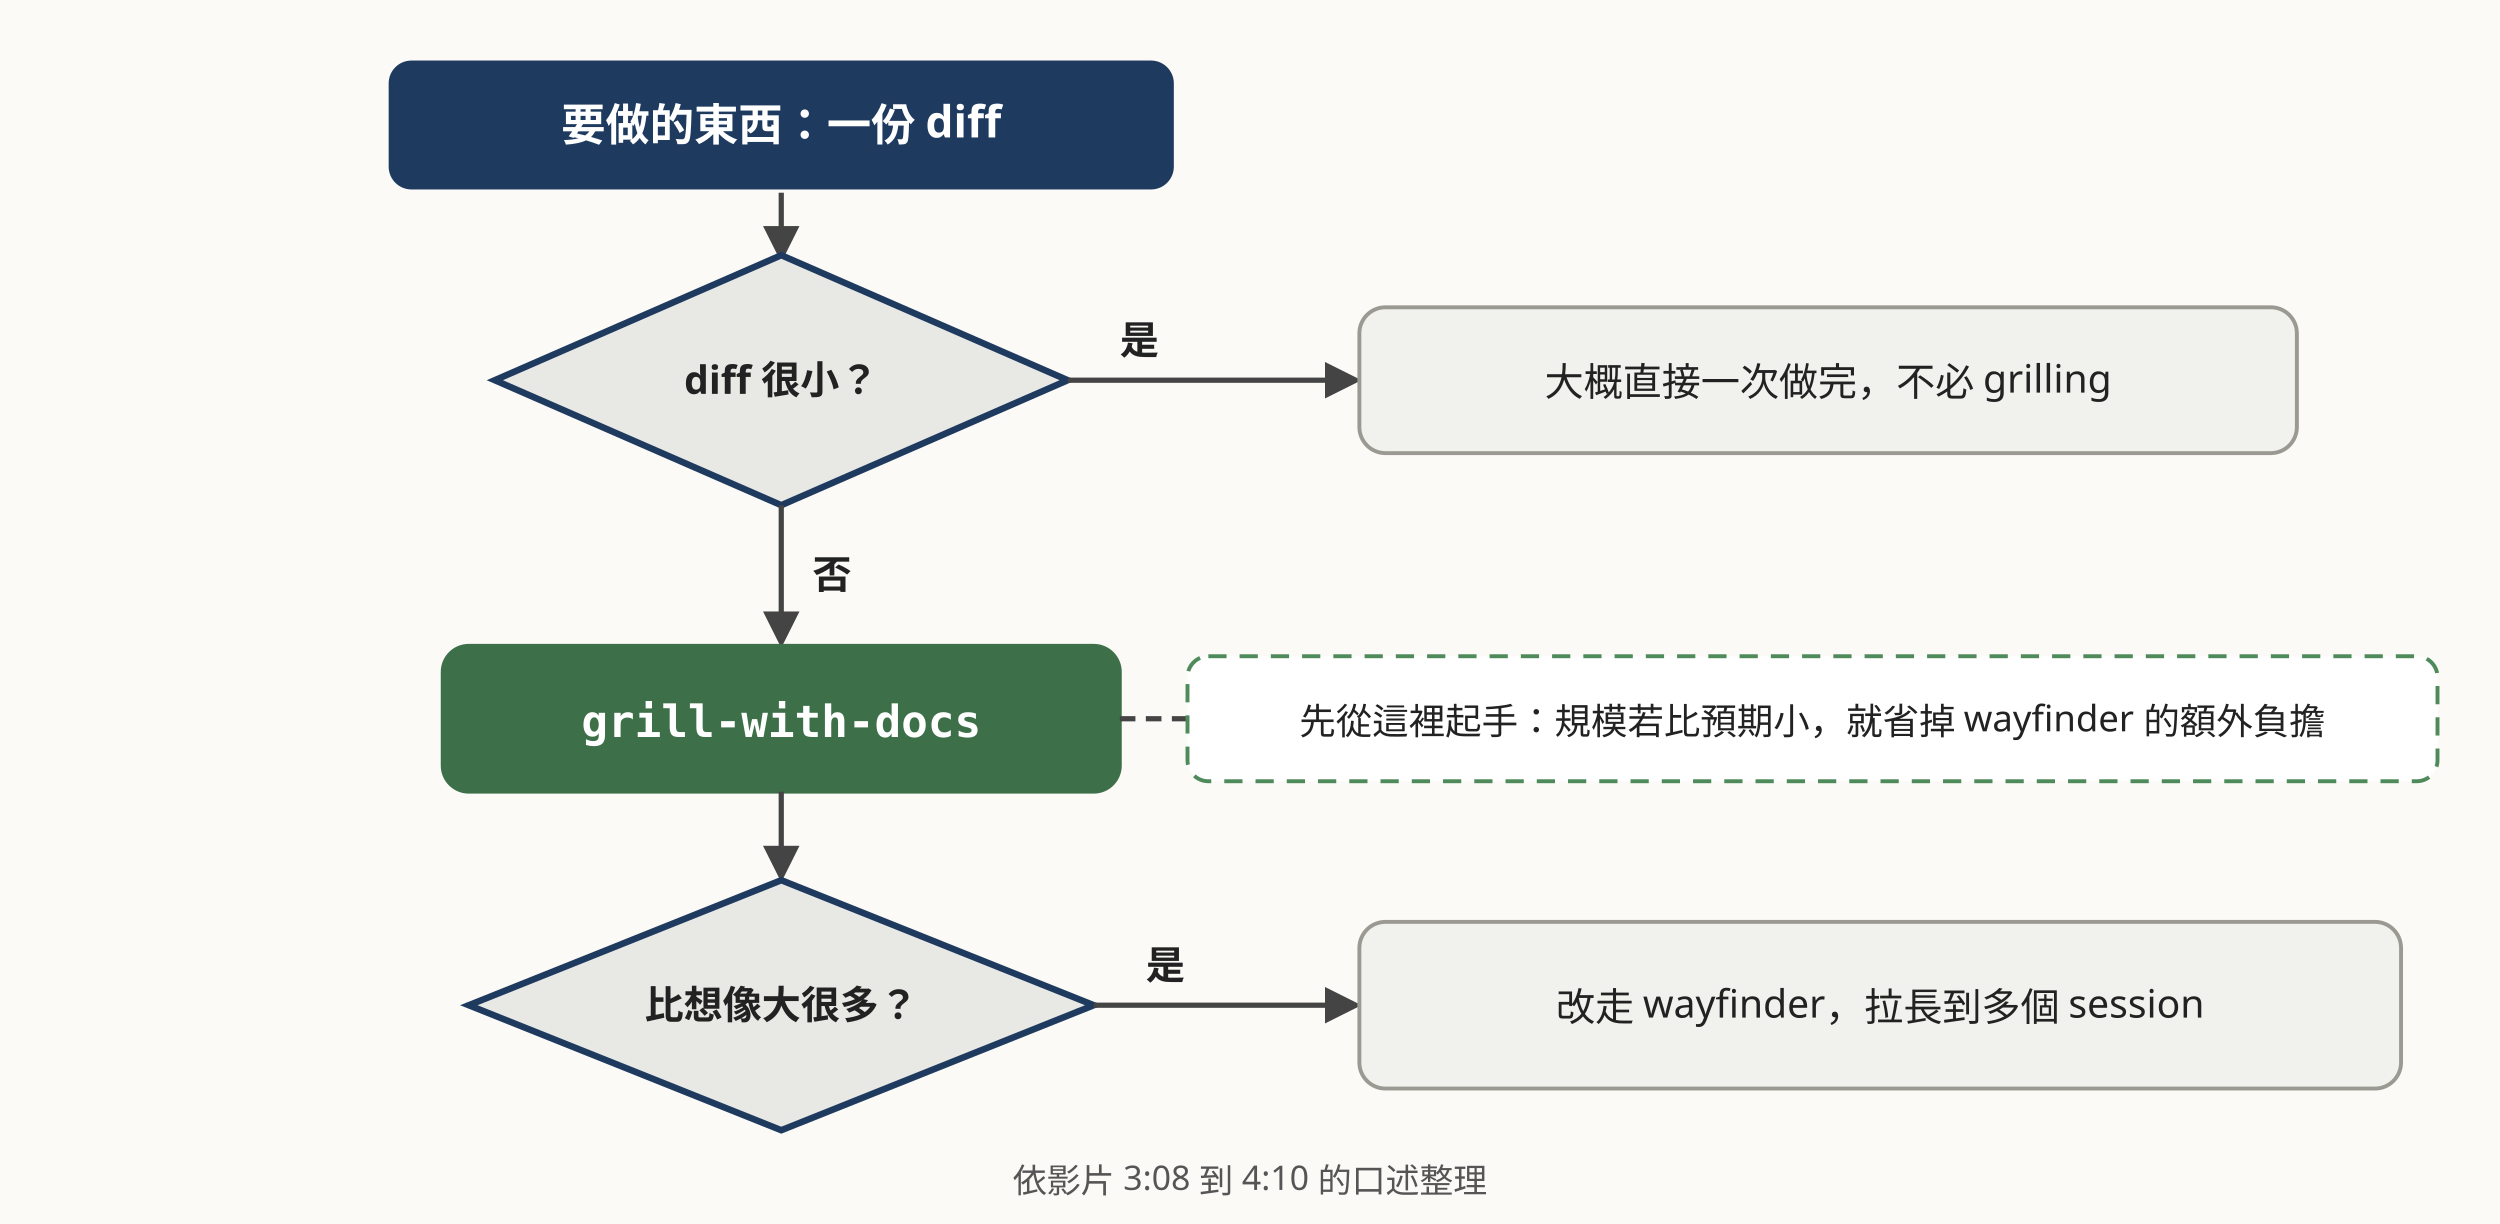
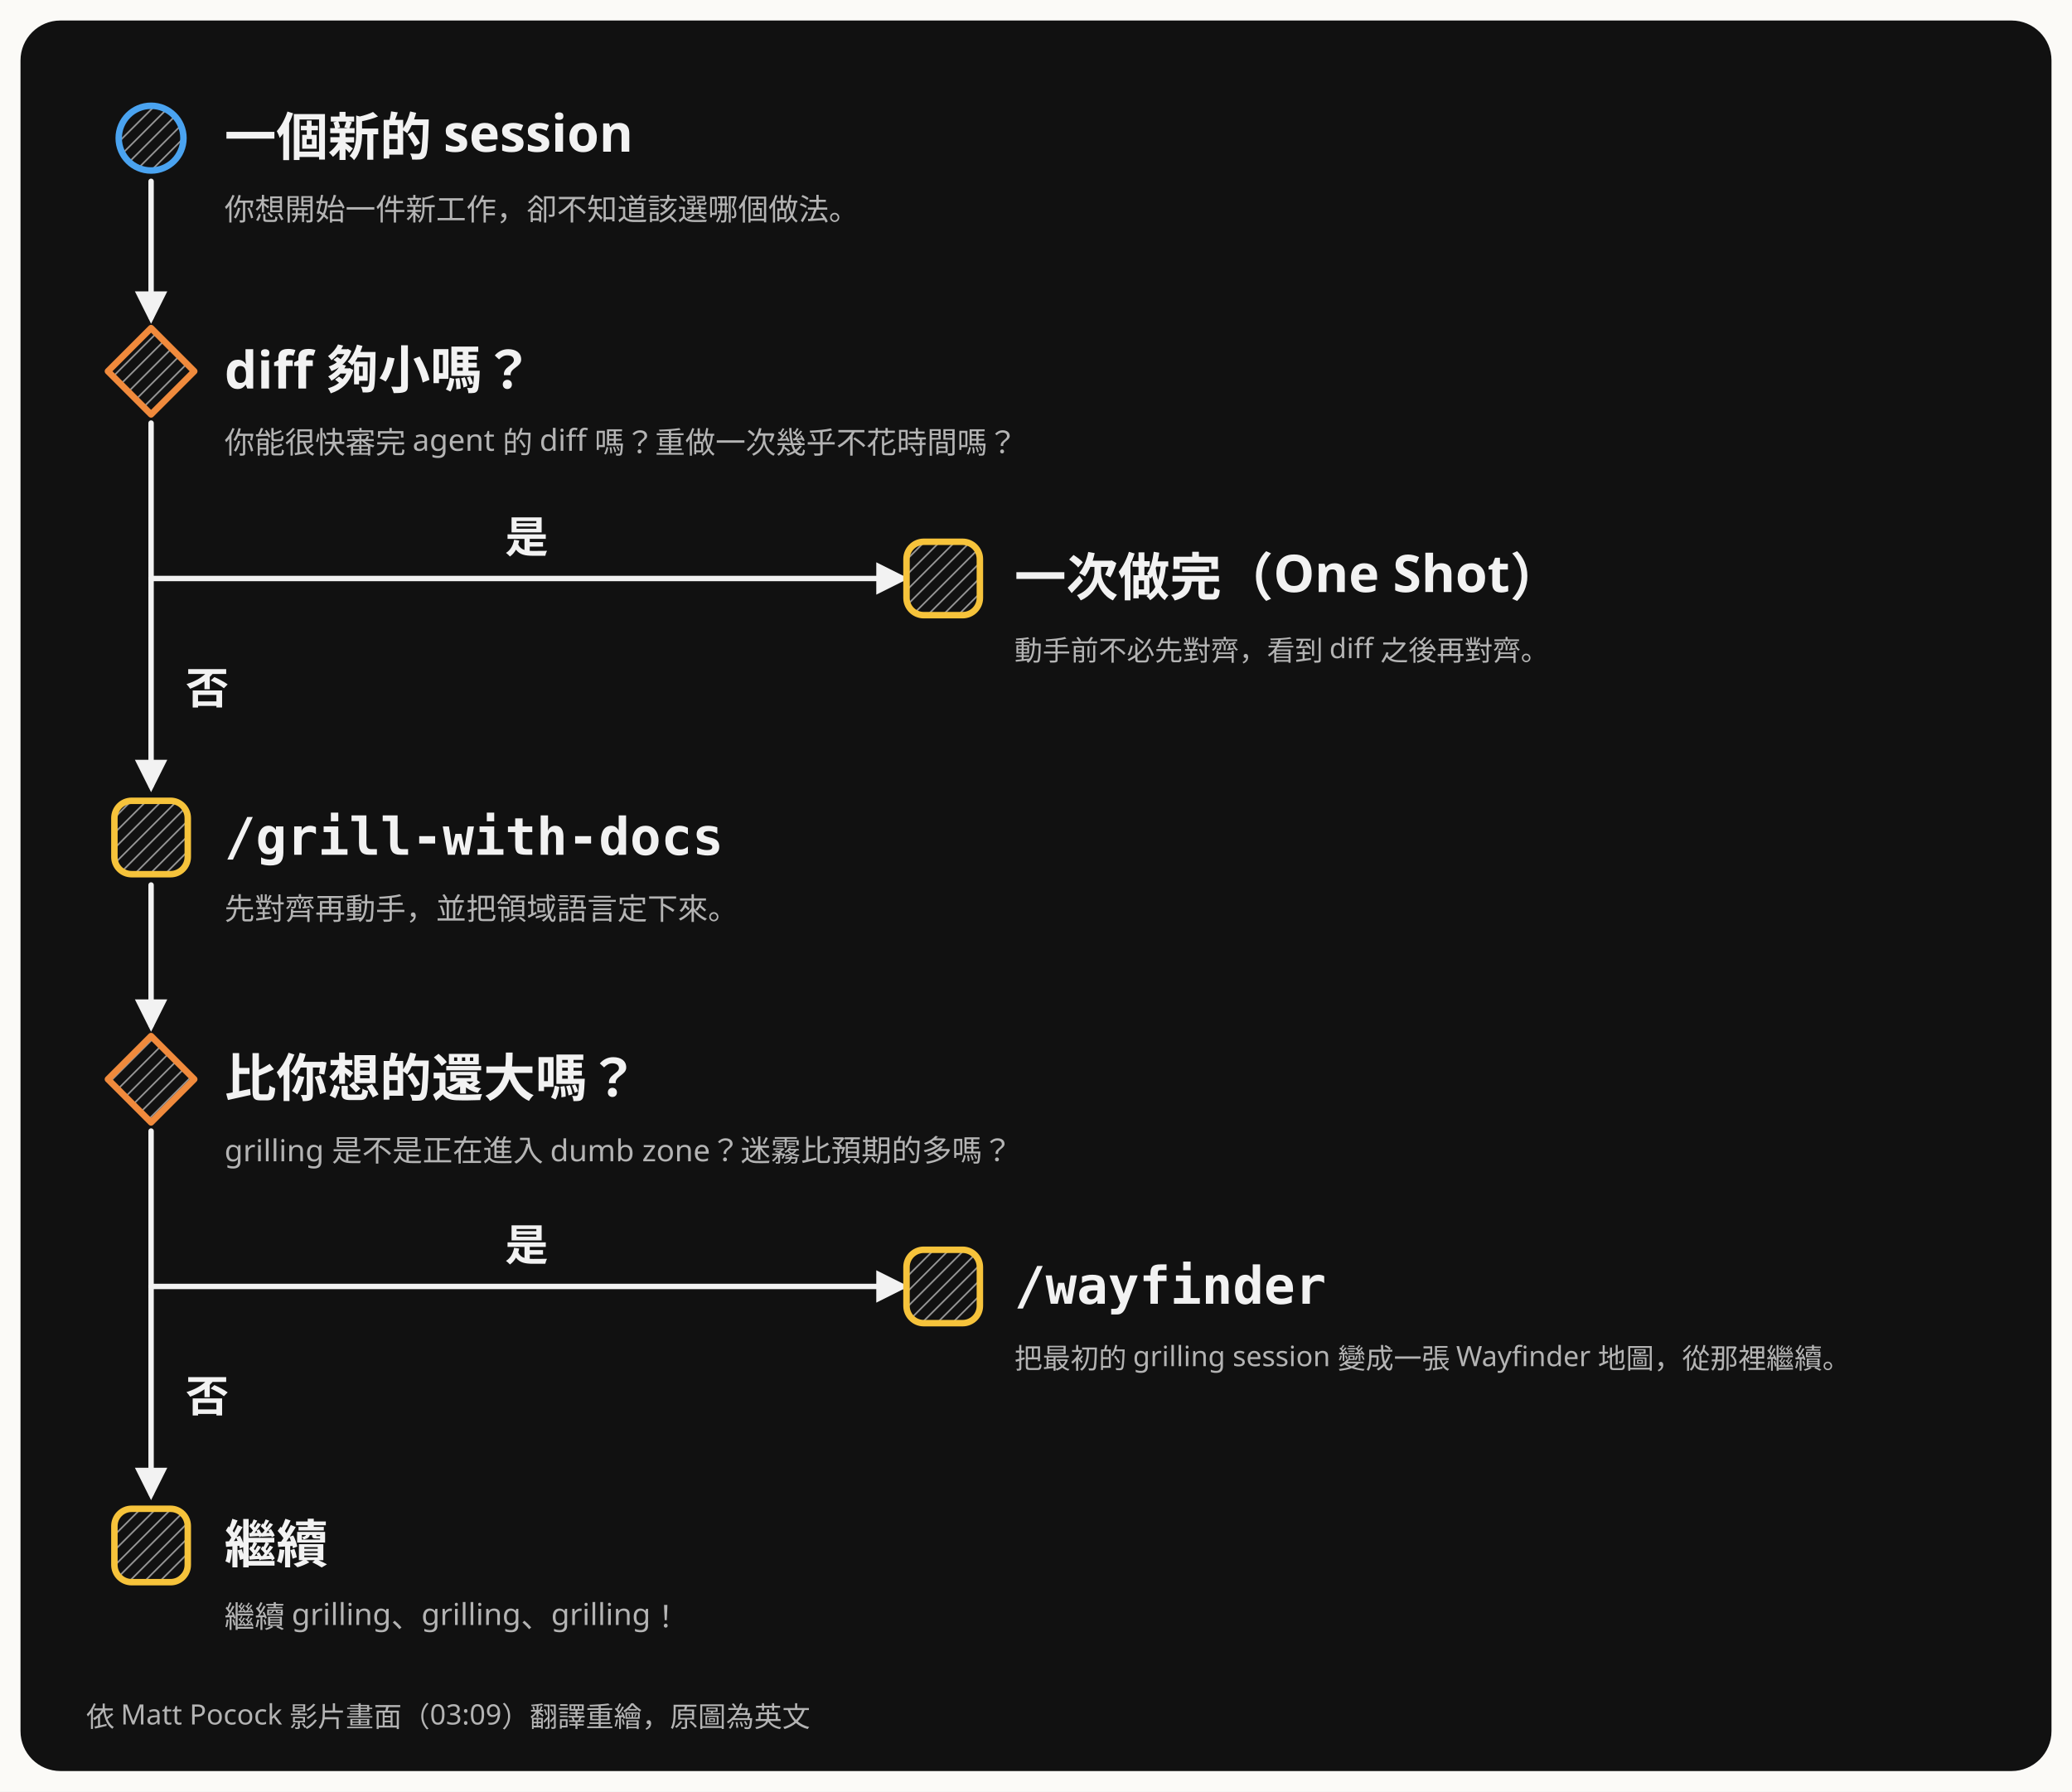
- <svg xmlns="http://www.w3.org/2000/svg" viewBox="0 0 960 470" width="960" height="470" role="img" font-family="PingFang TC, Noto Sans TC, Microsoft JhengHei, sans-serif">
+ <svg xmlns="http://www.w3.org/2000/svg" viewBox="0 0 960 830" width="960" height="830" role="img" font-family="PingFang TC, Noto Sans TC, Microsoft JhengHei, sans-serif">
  <defs>
    <marker id="ah" viewBox="0 0 10 10" refX="8" refY="5" markerWidth="7" markerHeight="7" orient="auto-start-reverse">
      <path d="M0 0 L10 5 L0 10 z" fill="#444" />
    </marker>
+     <marker id="ahw" viewBox="0 0 10 10" refX="8" refY="5" markerWidth="6" markerHeight="6" orient="auto-start-reverse">
+       <path d="M0 0 L10 5 L0 10 z" fill="#f2f2f2" />
+     </marker>
+     <pattern id="hatch" width="5" height="5" patternUnits="userSpaceOnUse" patternTransform="rotate(45)">
+       <path d="M0 0 L0 5" stroke="#8a8a8a" stroke-width="1.6" />
+     </pattern>
  </defs>
-   <rect width="960" height="470" fill="#fbfaf7" />
-   <rect x="150" y="24" width="300" height="48" rx="8" fill="#1f3a5f" stroke="#1f3a5f" stroke-width="1.5" />
-   <text x="300" y="54" font-size="17" fill="#ffffff" font-weight="bold" text-anchor="middle">要做的東西：一份 diff</text>
-   <path d="M300 74 L300 98" stroke="#444" stroke-width="2" fill="none" marker-end="url(#ah)" />
-   <polygon points="300,98.0 410.0,146 300,194.0 190.0,146" fill="#e8e8e4" stroke="#1f3a5f" stroke-width="2.5" />
-   <text x="300" y="151.25" font-size="15" fill="#222222" font-weight="bold" text-anchor="middle">diff 很小？</text>
-   <path d="M410 146 L520 146" stroke="#444" stroke-width="2" fill="none" marker-end="url(#ah)" />
-   <text x="430" y="136" font-size="15" fill="#222222" font-weight="bold" text-anchor="start">是</text>
-   <rect x="522" y="118" width="360" height="56" rx="10" fill="#f1f1ed" stroke="#9a9a92" stroke-width="1.5" />
-   <text x="702" y="152" font-size="15" fill="#222222" text-anchor="middle">大概直接一次做完，不必 grilling</text>
-   <path d="M300 194 L300 246" stroke="#444" stroke-width="2" fill="none" marker-end="url(#ah)" />
-   <text x="312" y="226" font-size="15" fill="#222222" font-weight="bold" text-anchor="start">否</text>
-   <rect x="170" y="248" width="260" height="56" rx="10" fill="#3d7049" stroke="#3d7049" stroke-width="1.5" />
-   <text x="300" y="283" font-size="17" fill="#ffffff" font-weight="bold" text-anchor="middle" font-family="Menlo, Consolas, monospace">grill-with-docs</text>
-   <path d="M430 276 L456 276" stroke="#444" stroke-width="2" fill="none" stroke-dasharray="6 4" />
-   <rect x="456" y="252" width="480" height="48" rx="8" fill="#ffffff" stroke="#4f8a5b" stroke-width="1.5" stroke-dasharray="7 5" />
-   <text x="696" y="282" font-size="14" fill="#222222" text-anchor="middle">先從這裡起手：規模若比預期小，就省掉 wayfinder 的額外負擔</text>
-   <path d="M300 304 L300 336" stroke="#444" stroke-width="2" fill="none" marker-end="url(#ah)" />
-   <polygon points="300,338.0 420.0,386 300,434.0 180.0,386" fill="#e8e8e4" stroke="#1f3a5f" stroke-width="2.5" />
-   <text x="300" y="391.25" font-size="15" fill="#222222" font-weight="bold" text-anchor="middle">比想像大很多？</text>
-   <path d="M420 386 L520 386" stroke="#444" stroke-width="2" fill="none" marker-end="url(#ah)" />
-   <text x="440" y="376" font-size="15" fill="#222222" font-weight="bold" text-anchor="start">是</text>
-   <rect x="522" y="354" width="400" height="64" rx="10" fill="#f1f1ed" stroke="#9a9a92" stroke-width="1.5" />
-   <text x="722" y="392" font-size="15" fill="#222222" text-anchor="middle">改走 wayfinder，拉長到多個 session</text>
-   <text x="480" y="458" font-size="13" fill="#555555" text-anchor="middle">依影片 3:08 到 4:10 的口述整理</text>
+   <rect width="960" height="830" fill="#fbfaf7" />
+   <rect x="10" y="10" width="940" height="810" rx="18" fill="#111111" stroke="#111111" stroke-width="1" />
+   <circle cx="70" cy="64" r="15" fill="url(#hatch)" stroke="#4aa3f0" stroke-width="3" />
+   <text x="104" y="72" font-size="24" fill="#f2f2f2" font-weight="bold" text-anchor="start">一個新的 session</text>
+   <text x="104" y="102" font-size="14" fill="#b4b4b4" text-anchor="start">你想開始一件新工作，卻不知道該選哪個做法。</text>
+   <path d="M70 84 L70 147" stroke="#f2f2f2" stroke-width="2.5" fill="none" stroke-linecap="round" marker-end="url(#ahw)" />
+   <polygon points="70,152 90,172 70,192 50,172" fill="url(#hatch)" stroke="#f08a3c" stroke-width="3" stroke-linejoin="round" />
+   <text x="104" y="180" font-size="24" fill="#f2f2f2" font-weight="bold" text-anchor="start">diff 夠小嗎？</text>
+   <text x="104" y="210" font-size="14" fill="#b4b4b4" text-anchor="start">你能很快審完 agent 的 diff 嗎？重做一次幾乎不花時間嗎？</text>
+   <path d="M70 196 L70 268" stroke="#f2f2f2" stroke-width="2.5" fill="none" stroke-linecap="round" />
+   <path d="M70 268 L70 364" stroke="#f2f2f2" stroke-width="2.5" fill="none" stroke-linecap="round" marker-end="url(#ahw)" />
+   <text x="86" y="326" font-size="20" fill="#f2f2f2" font-weight="bold" text-anchor="start">否</text>
+   <path d="M70 268 L418 268" stroke="#f2f2f2" stroke-width="2.5" fill="none" stroke-linecap="round" marker-end="url(#ahw)" />
+   <text x="244" y="256" font-size="20" fill="#f2f2f2" font-weight="bold" text-anchor="middle">是</text>
+   <rect x="420.0" y="251.0" width="34" height="34" rx="8" fill="url(#hatch)" stroke="#f6c33b" stroke-width="3" />
+   <text x="470" y="276" font-size="24" fill="#f2f2f2" font-weight="bold" text-anchor="start">一次做完（One Shot）</text>
+   <text x="470" y="306" font-size="13" fill="#b4b4b4" text-anchor="start">動手前不必先對齊，看到 diff 之後再對齊。</text>
+   <rect x="53.0" y="371.0" width="34" height="34" rx="8" fill="url(#hatch)" stroke="#f6c33b" stroke-width="3" />
+   <text x="104" y="396" font-size="24" fill="#f2f2f2" font-weight="bold" text-anchor="start" font-family="Menlo, Consolas, monospace">/grill-with-docs</text>
+   <text x="104" y="426" font-size="14" fill="#b4b4b4" text-anchor="start">先對齊再動手，並把領域語言定下來。</text>
+   <path d="M70 410 L70 475" stroke="#f2f2f2" stroke-width="2.5" fill="none" stroke-linecap="round" marker-end="url(#ahw)" />
+   <polygon points="70,480 90,500 70,520 50,500" fill="url(#hatch)" stroke="#f08a3c" stroke-width="3" stroke-linejoin="round" />
+   <text x="104" y="508" font-size="24" fill="#f2f2f2" font-weight="bold" text-anchor="start">比你想的還大嗎？</text>
+   <text x="104" y="538" font-size="14" fill="#b4b4b4" text-anchor="start">grilling 是不是正在進入 dumb zone？迷霧比預期的多嗎？</text>
+   <path d="M70 524 L70 596" stroke="#f2f2f2" stroke-width="2.5" fill="none" stroke-linecap="round" />
+   <path d="M70 596 L70 692" stroke="#f2f2f2" stroke-width="2.5" fill="none" stroke-linecap="round" marker-end="url(#ahw)" />
+   <text x="86" y="654" font-size="20" fill="#f2f2f2" font-weight="bold" text-anchor="start">否</text>
+   <path d="M70 596 L418 596" stroke="#f2f2f2" stroke-width="2.5" fill="none" stroke-linecap="round" marker-end="url(#ahw)" />
+   <text x="244" y="584" font-size="20" fill="#f2f2f2" font-weight="bold" text-anchor="middle">是</text>
+   <rect x="420.0" y="579.0" width="34" height="34" rx="8" fill="url(#hatch)" stroke="#f6c33b" stroke-width="3" />
+   <text x="470" y="604" font-size="24" fill="#f2f2f2" font-weight="bold" text-anchor="start" font-family="Menlo, Consolas, monospace">/wayfinder</text>
+   <text x="470" y="634" font-size="13" fill="#b4b4b4" text-anchor="start">把最初的 grilling session 變成一張 Wayfinder 地圖，從那裡繼續。</text>
+   <rect x="53.0" y="699.0" width="34" height="34" rx="8" fill="url(#hatch)" stroke="#f6c33b" stroke-width="3" />
+   <text x="104" y="724" font-size="24" fill="#f2f2f2" font-weight="bold" text-anchor="start">繼續</text>
+   <text x="104" y="754" font-size="14" fill="#b4b4b4" text-anchor="start">繼續 grilling、grilling、grilling！</text>
+   <text x="40" y="800" font-size="13" fill="#b4b4b4" text-anchor="start">依 Matt Pocock 影片畫面（03:09）翻譯重繪，原圖為英文</text>
</svg>
